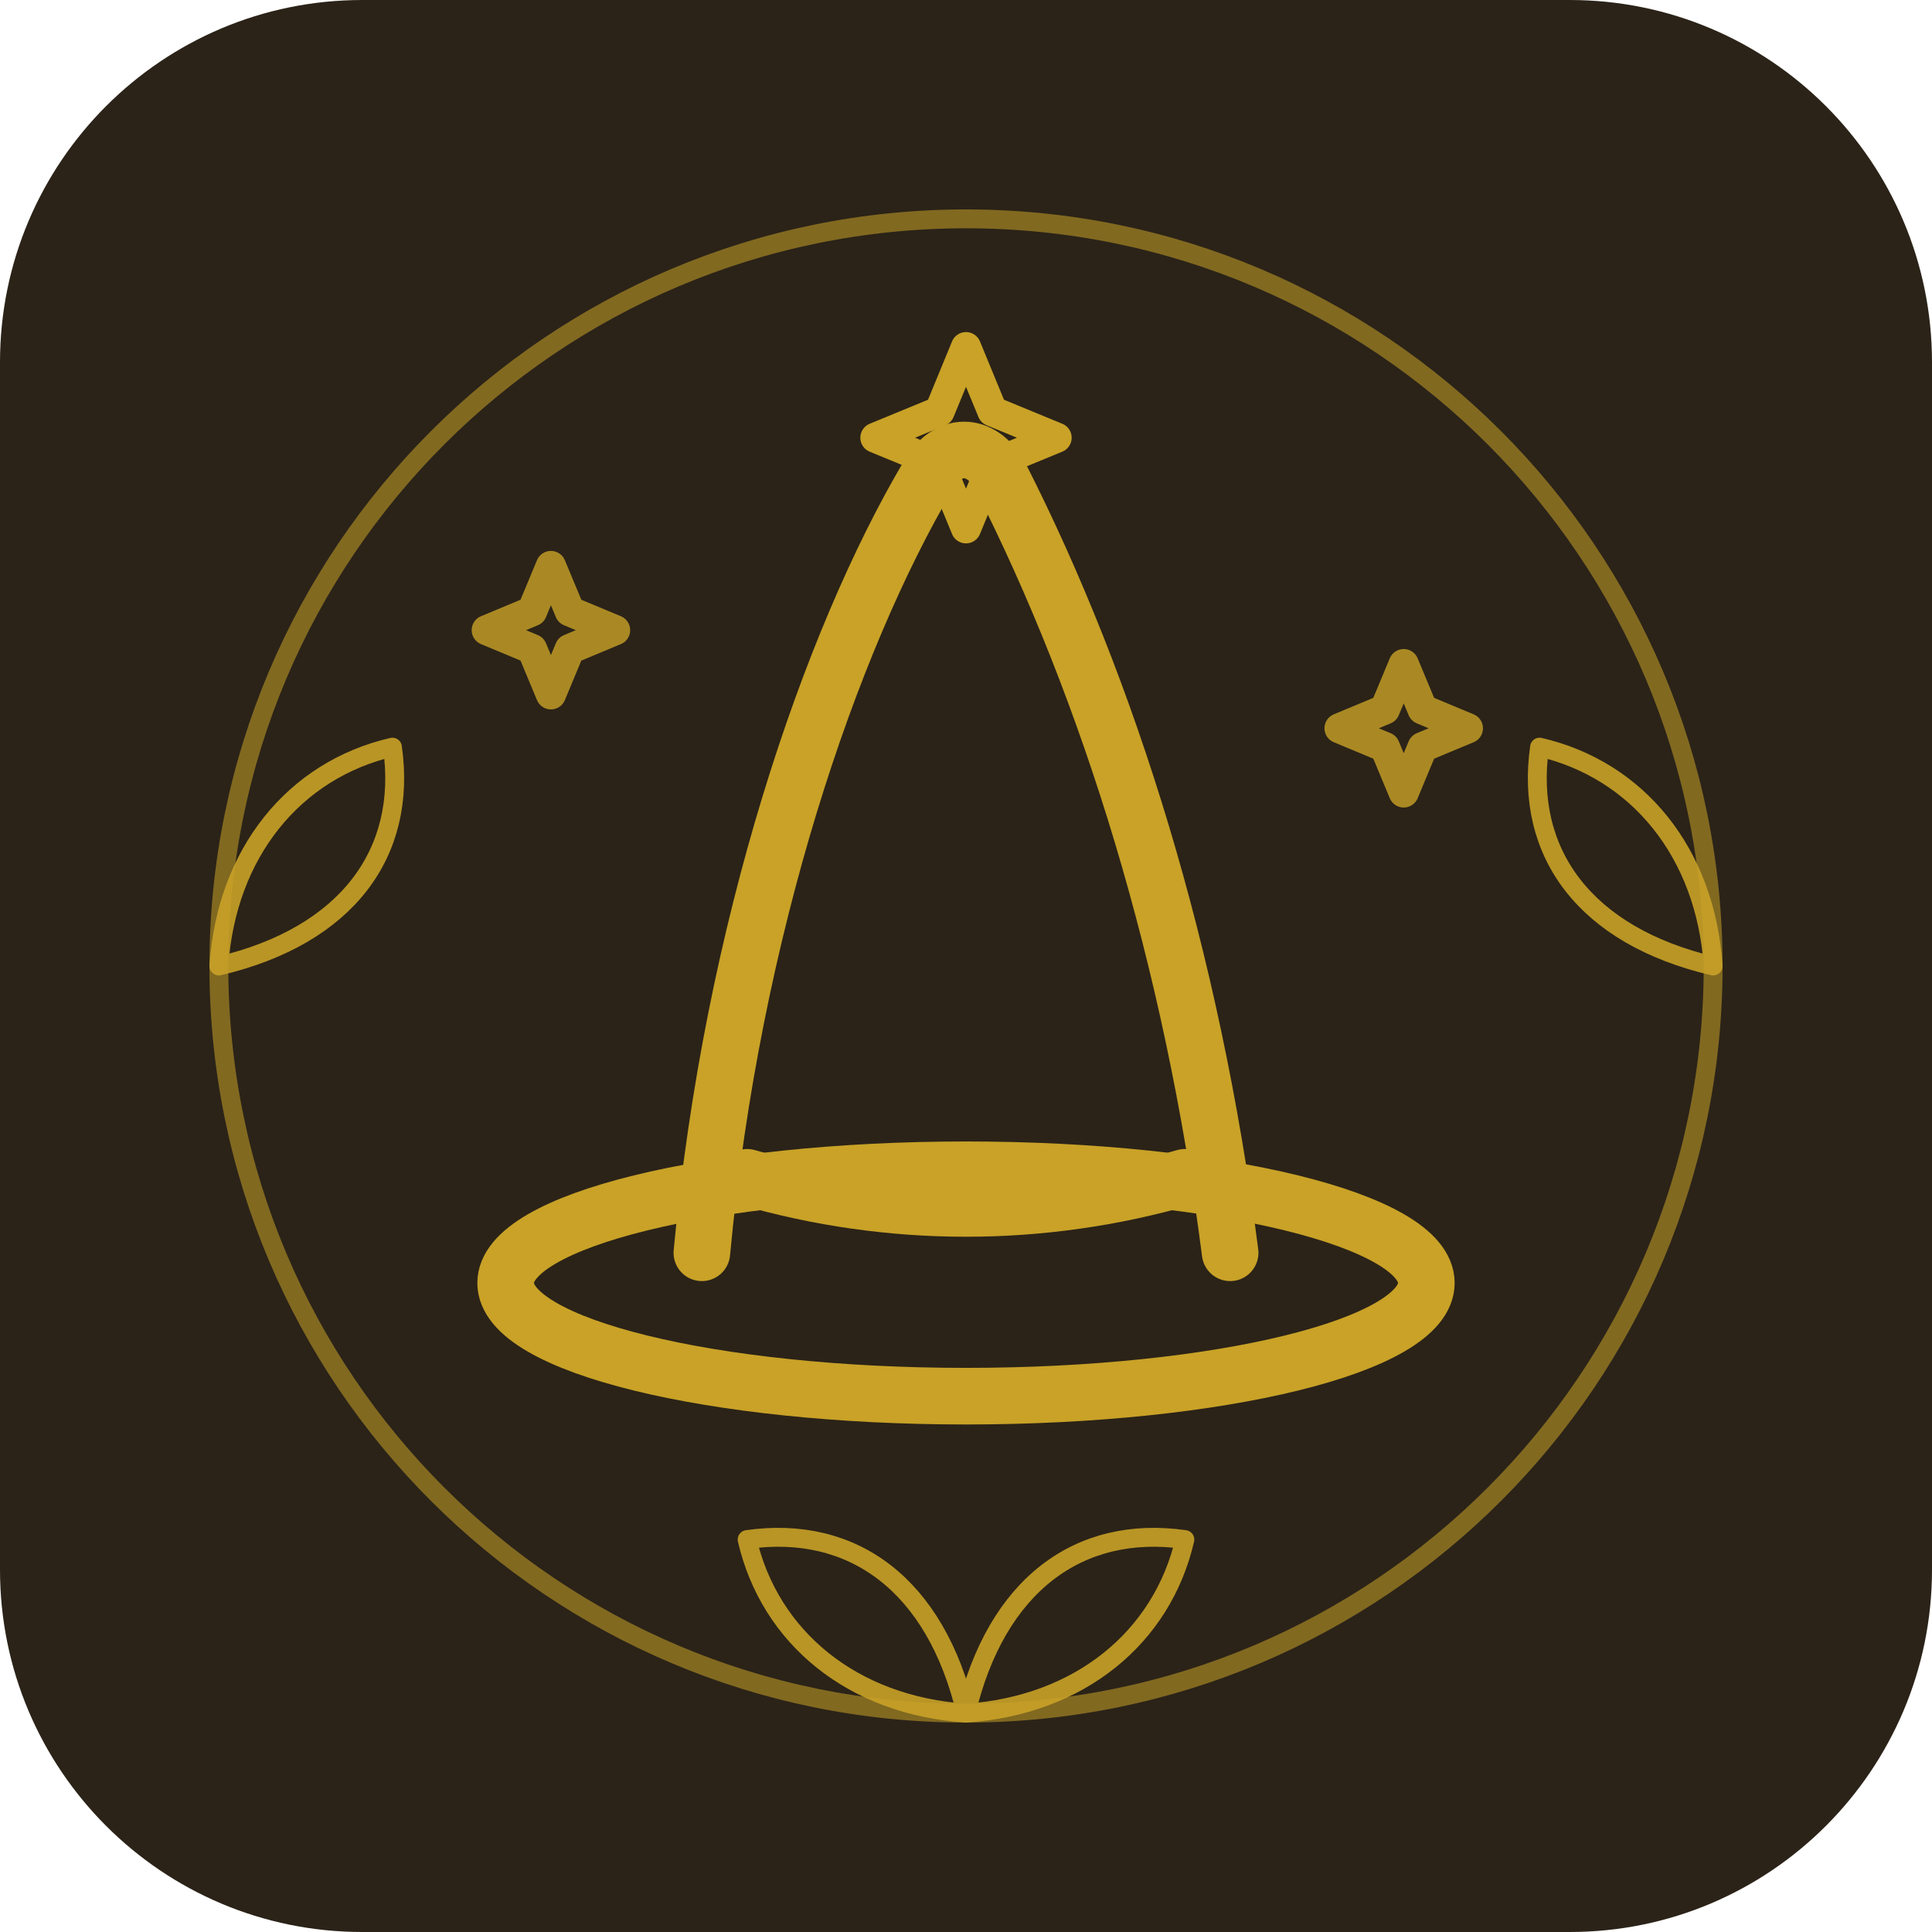
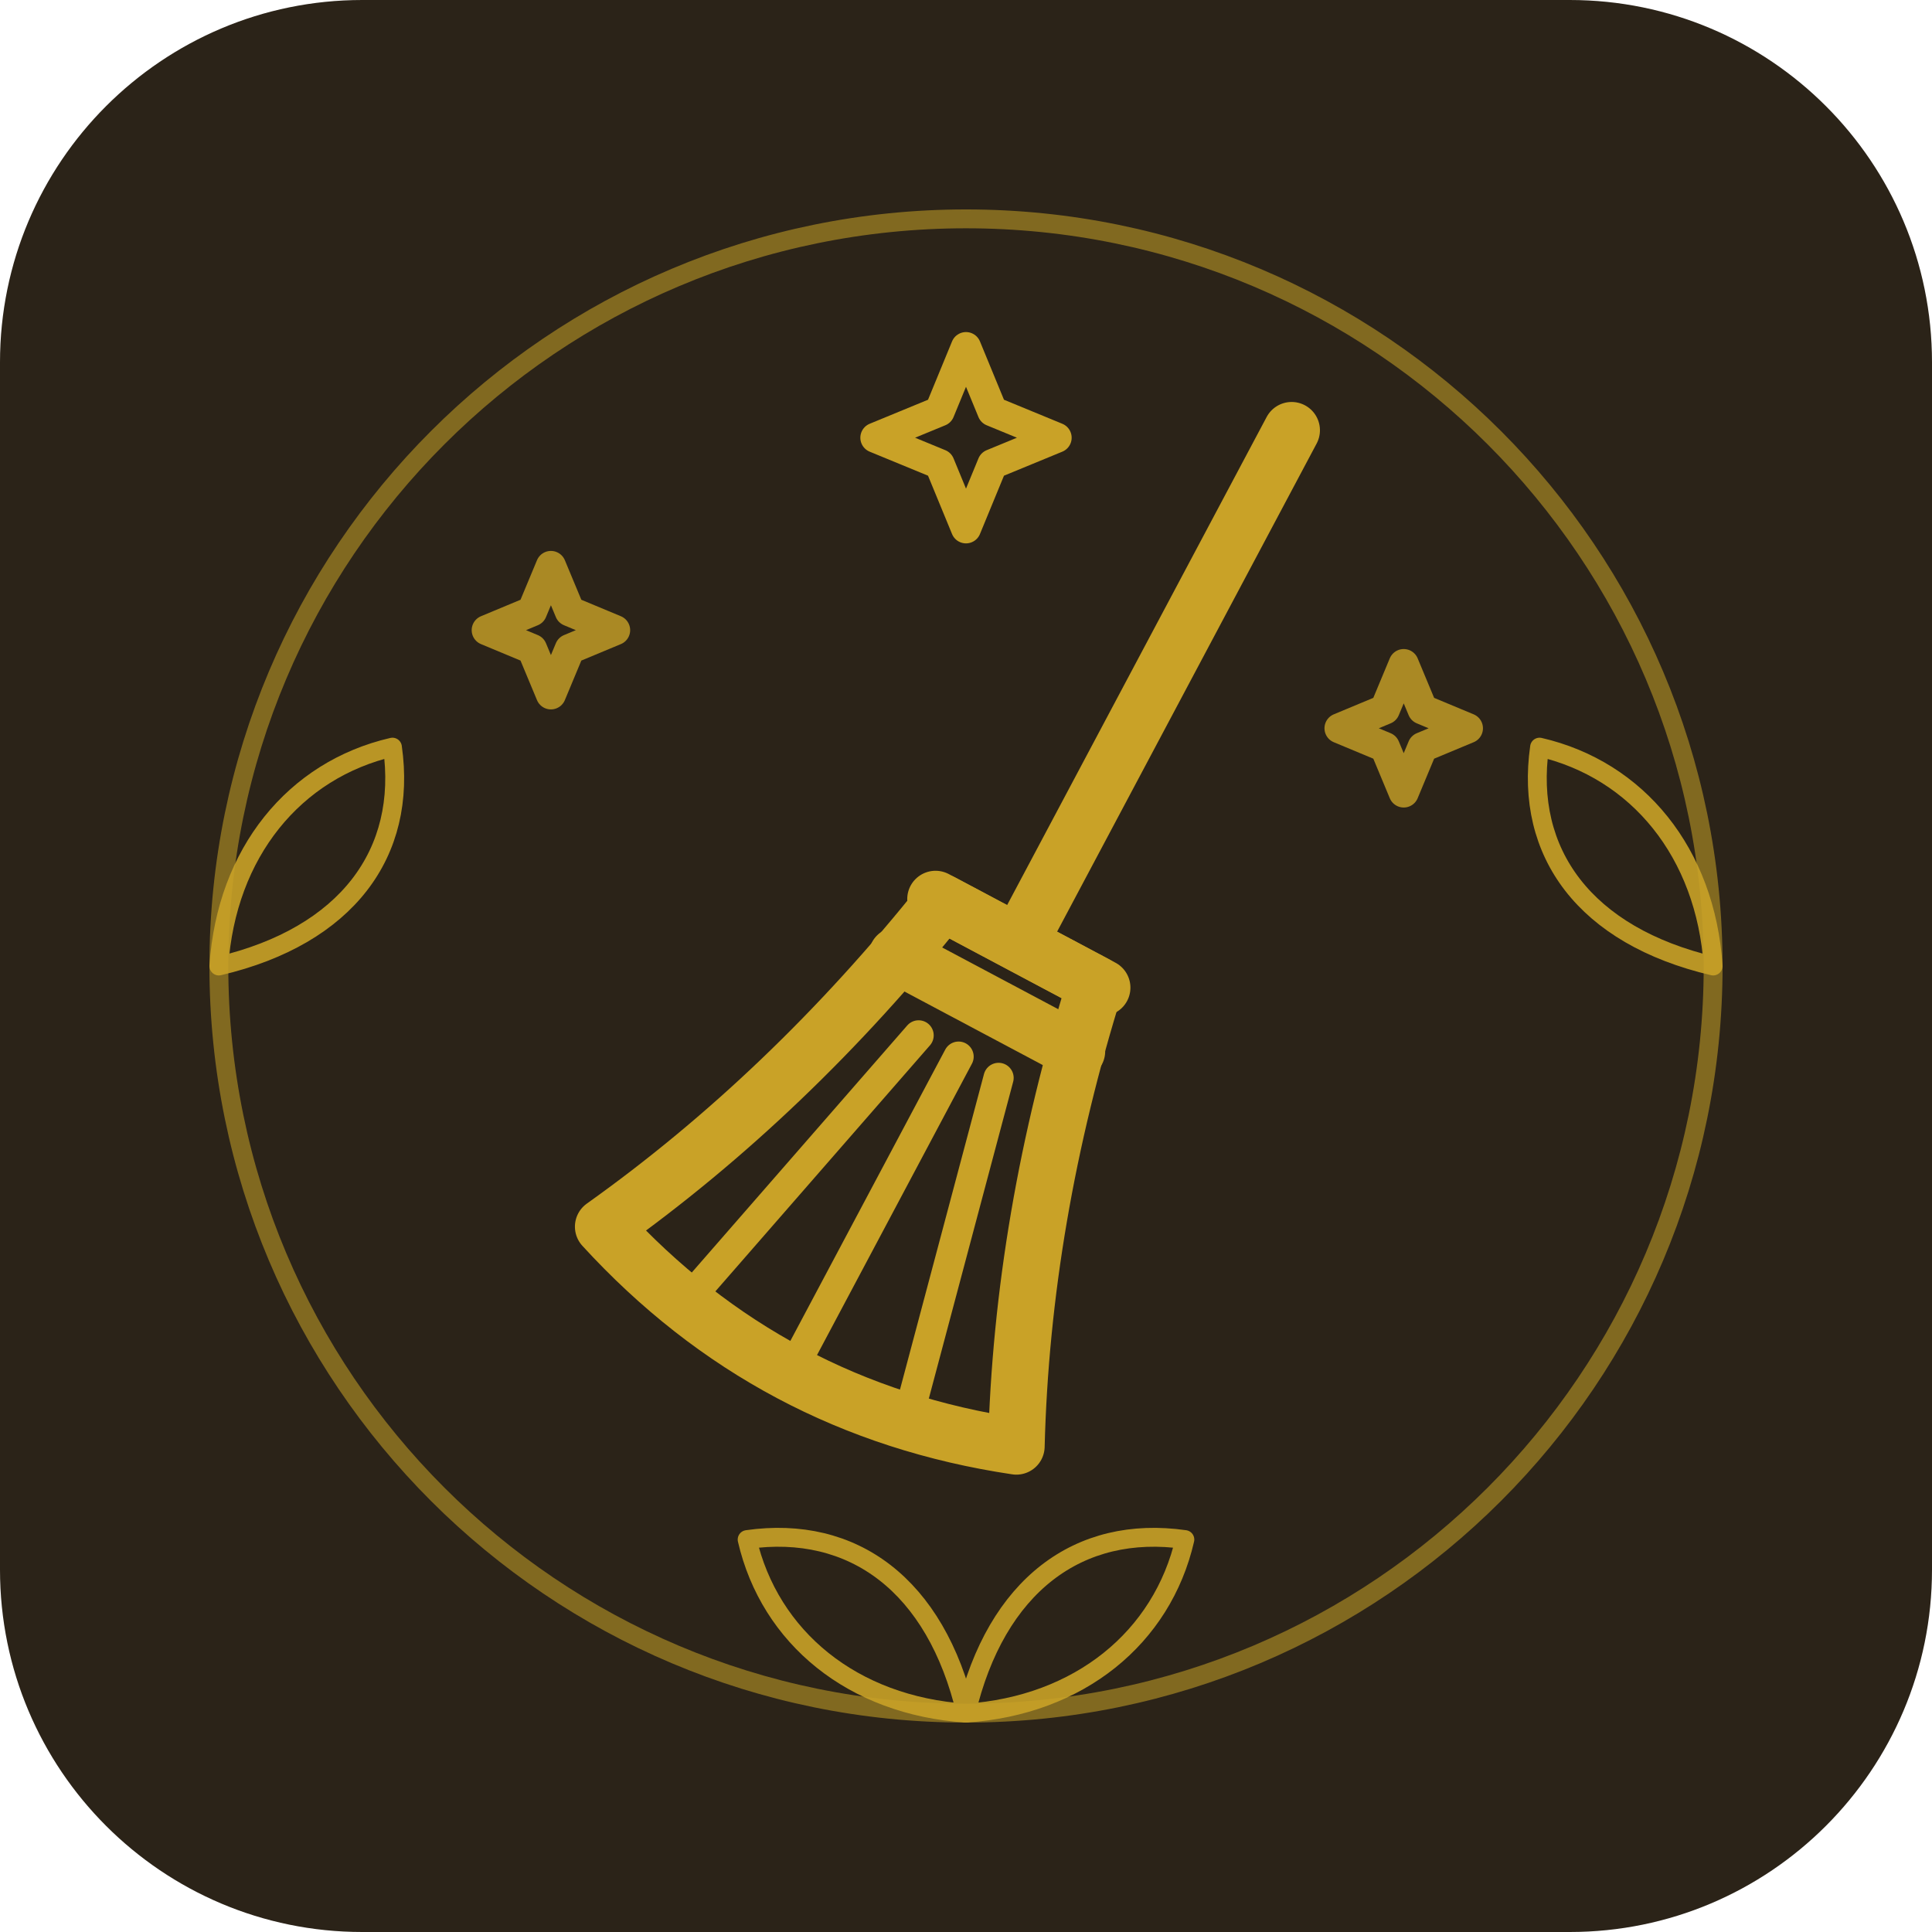
<svg xmlns="http://www.w3.org/2000/svg" viewBox="0 0 512 512" width="512" height="512">
  <rect width="512" height="512" rx="96" fill="#2B2318" />
  <g id="motif" fill="none" stroke="#C9A227" stroke-linecap="round" stroke-linejoin="round">
    <circle cx="256" cy="256" r="198" stroke-width="5" opacity=".55" />
    <g stroke-width="5" opacity=".9">
      <path d="M256 454c-30-2-52-20-58-46 28-4 50 12 58 46Z" />
      <path d="M256 454c30-2 52-20 58-46-28-4-50 12-58 46Z" />
      <path d="M58 256c2-30 20-52 46-58 4 28-12 50-46 58Z" />
      <path d="M454 256c-2-30-20-52-46-58-4 28 12 50 46 58Z" />
    </g>
-     <g stroke-width="15">
-       <path d="M186 332c8-86 34-162 60-206 5-9 14-9 19 0 29 57 51 128 61 206" />
-       <ellipse cx="256" cy="340" rx="122" ry="30" />
-       <path d="M198 312c38 11 78 11 116 0" />
+     <g stroke-width="15" transform="translate(14 -6) rotate(28 256 256) translate(0 -10)">
+       <path d="M256 112V262" />
+       <path d="M233 266Q221 330 194 384Q256 406 318 384Q291 330 279 266Z" />
+       <path d="M231 266H281M229 284H283" />
+     </g>
+     <g stroke-width="8" transform="translate(14 -6) rotate(28 256 256) translate(0 -10)">
+       <path d="M244 300L224 386M256 300V394M268 300L288 386" />
    </g>
    <g stroke-width="8">
      <path d="m256 92 7 17 17 7-17 7-7 17-7-17-17-7 17-7Z" />
      <path d="m146 150 5 12 12 5-12 5-5 12-5-12-12-5 12-5Z" opacity=".8" />
      <path d="m372 176 5 12 12 5-12 5-5 12-5-12-12-5 12-5Z" opacity=".8" />
    </g>
  </g>
</svg>
